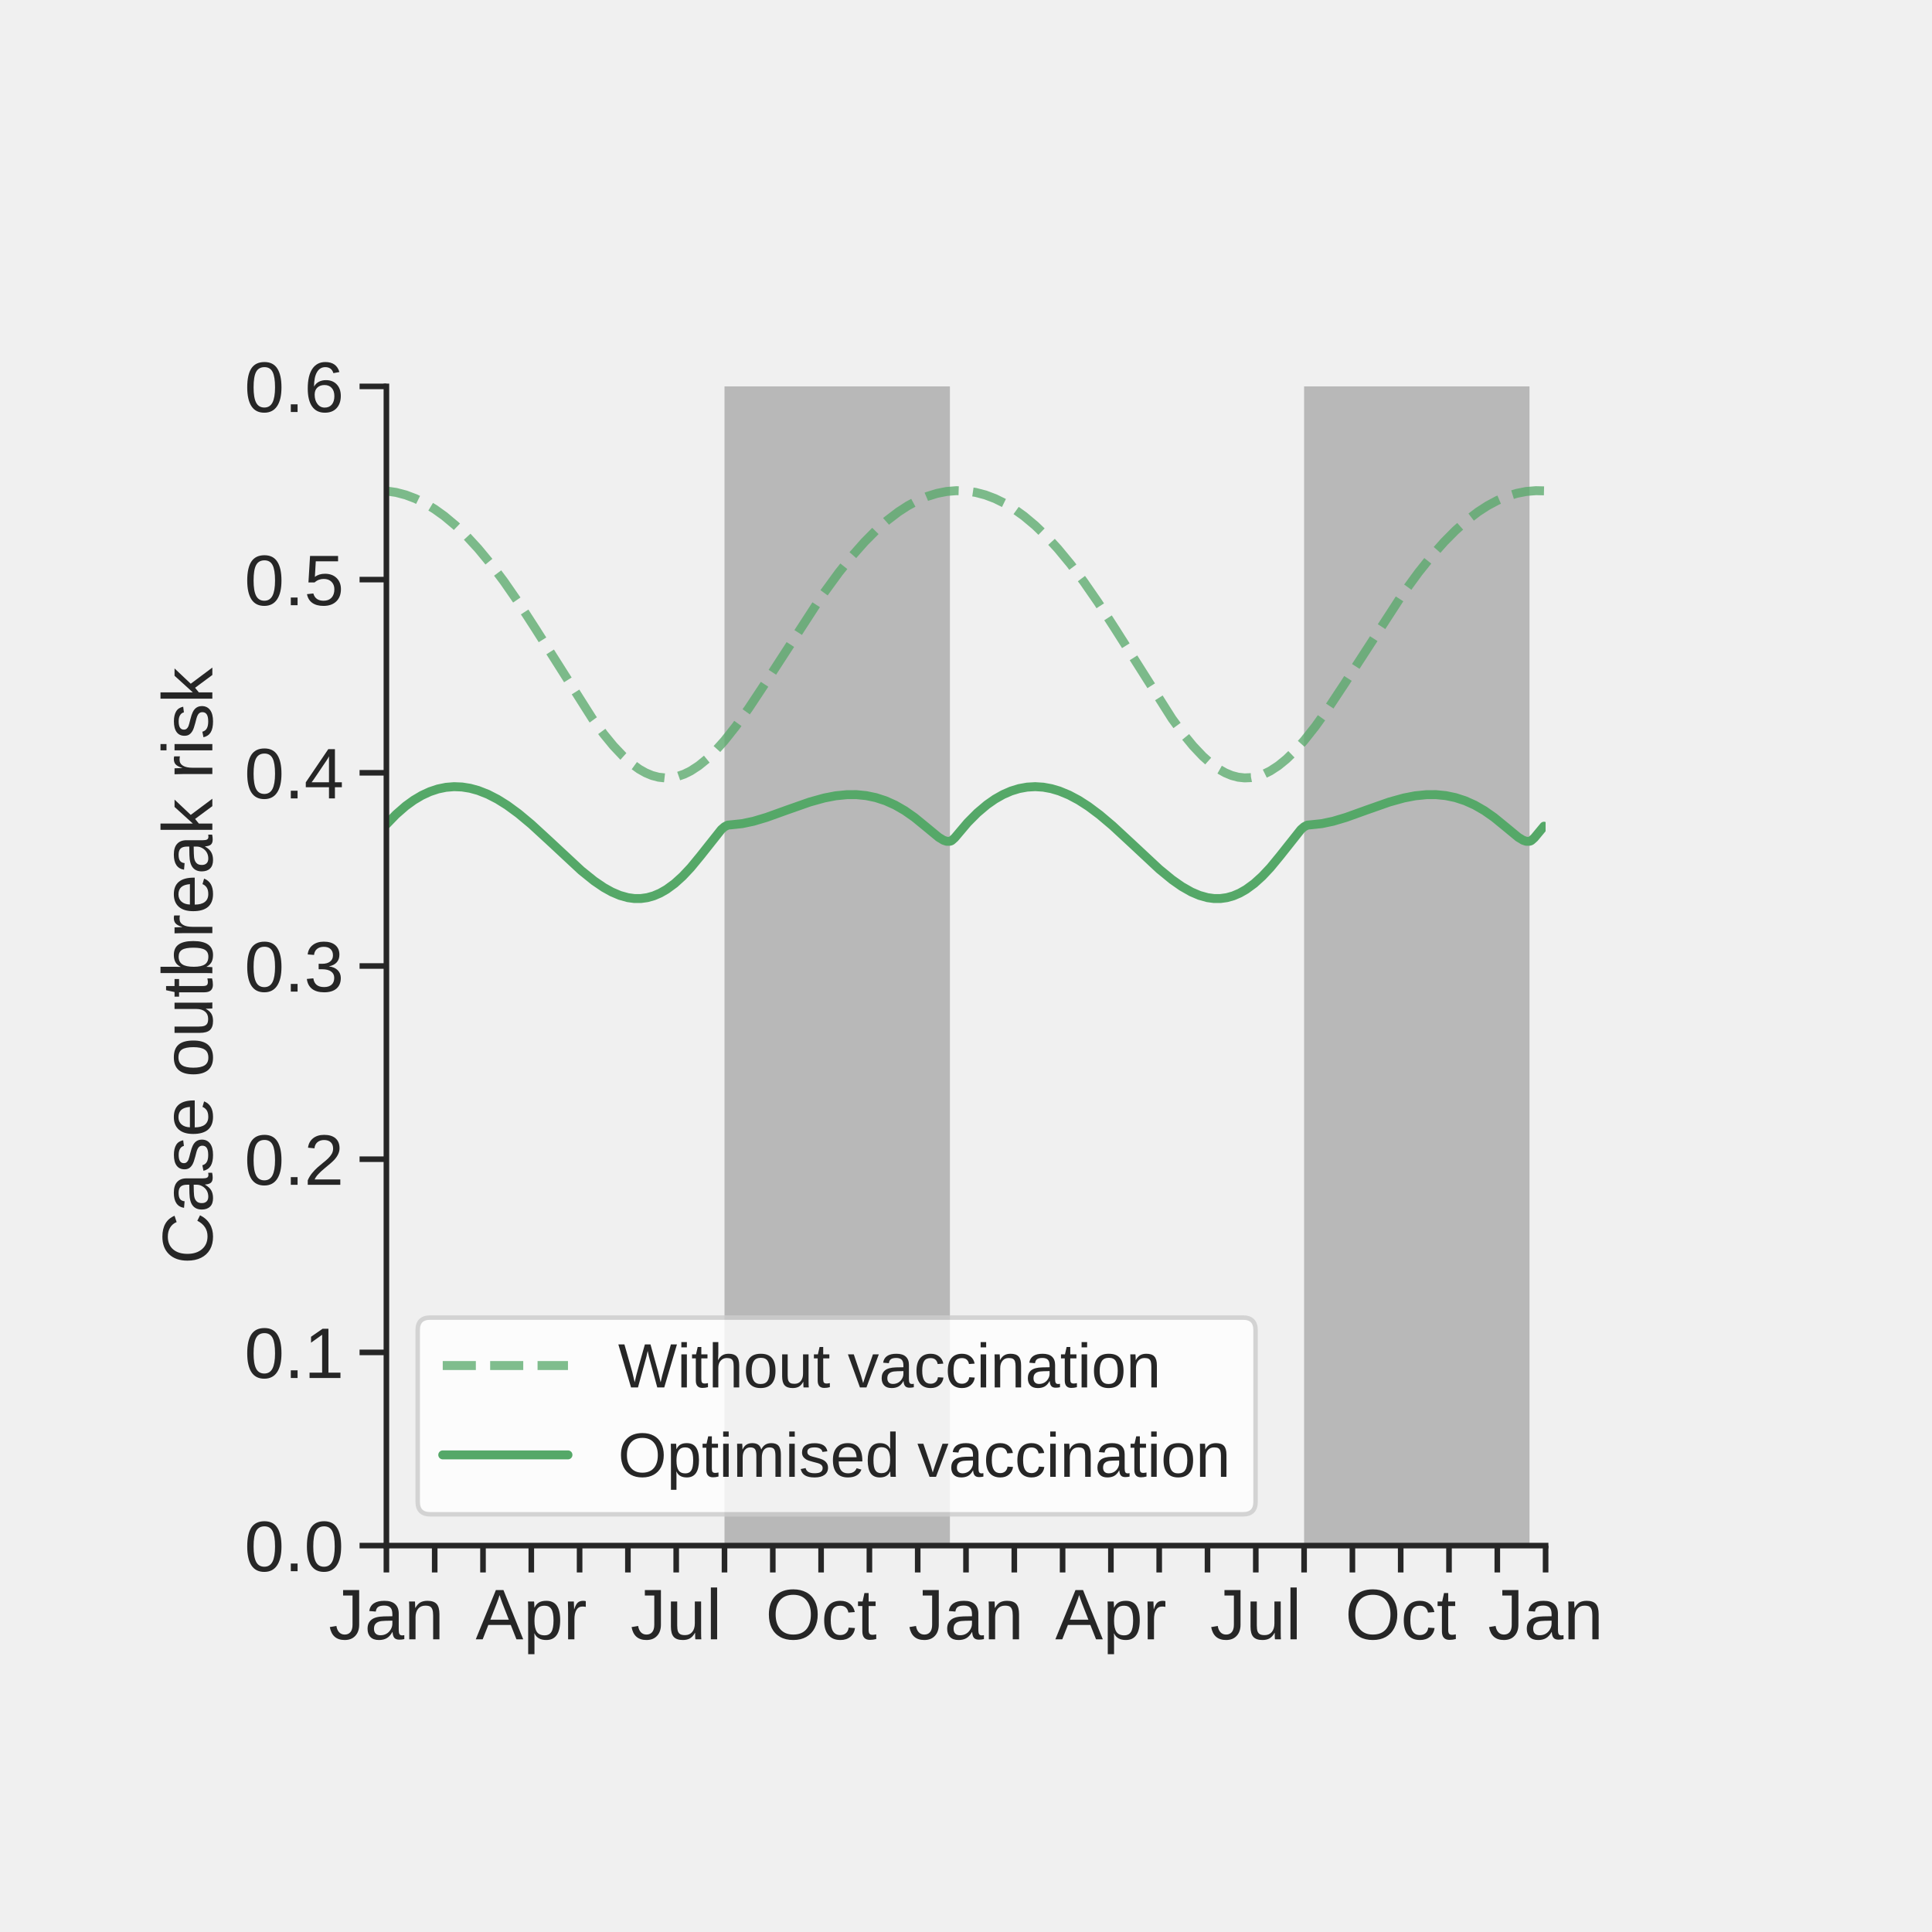
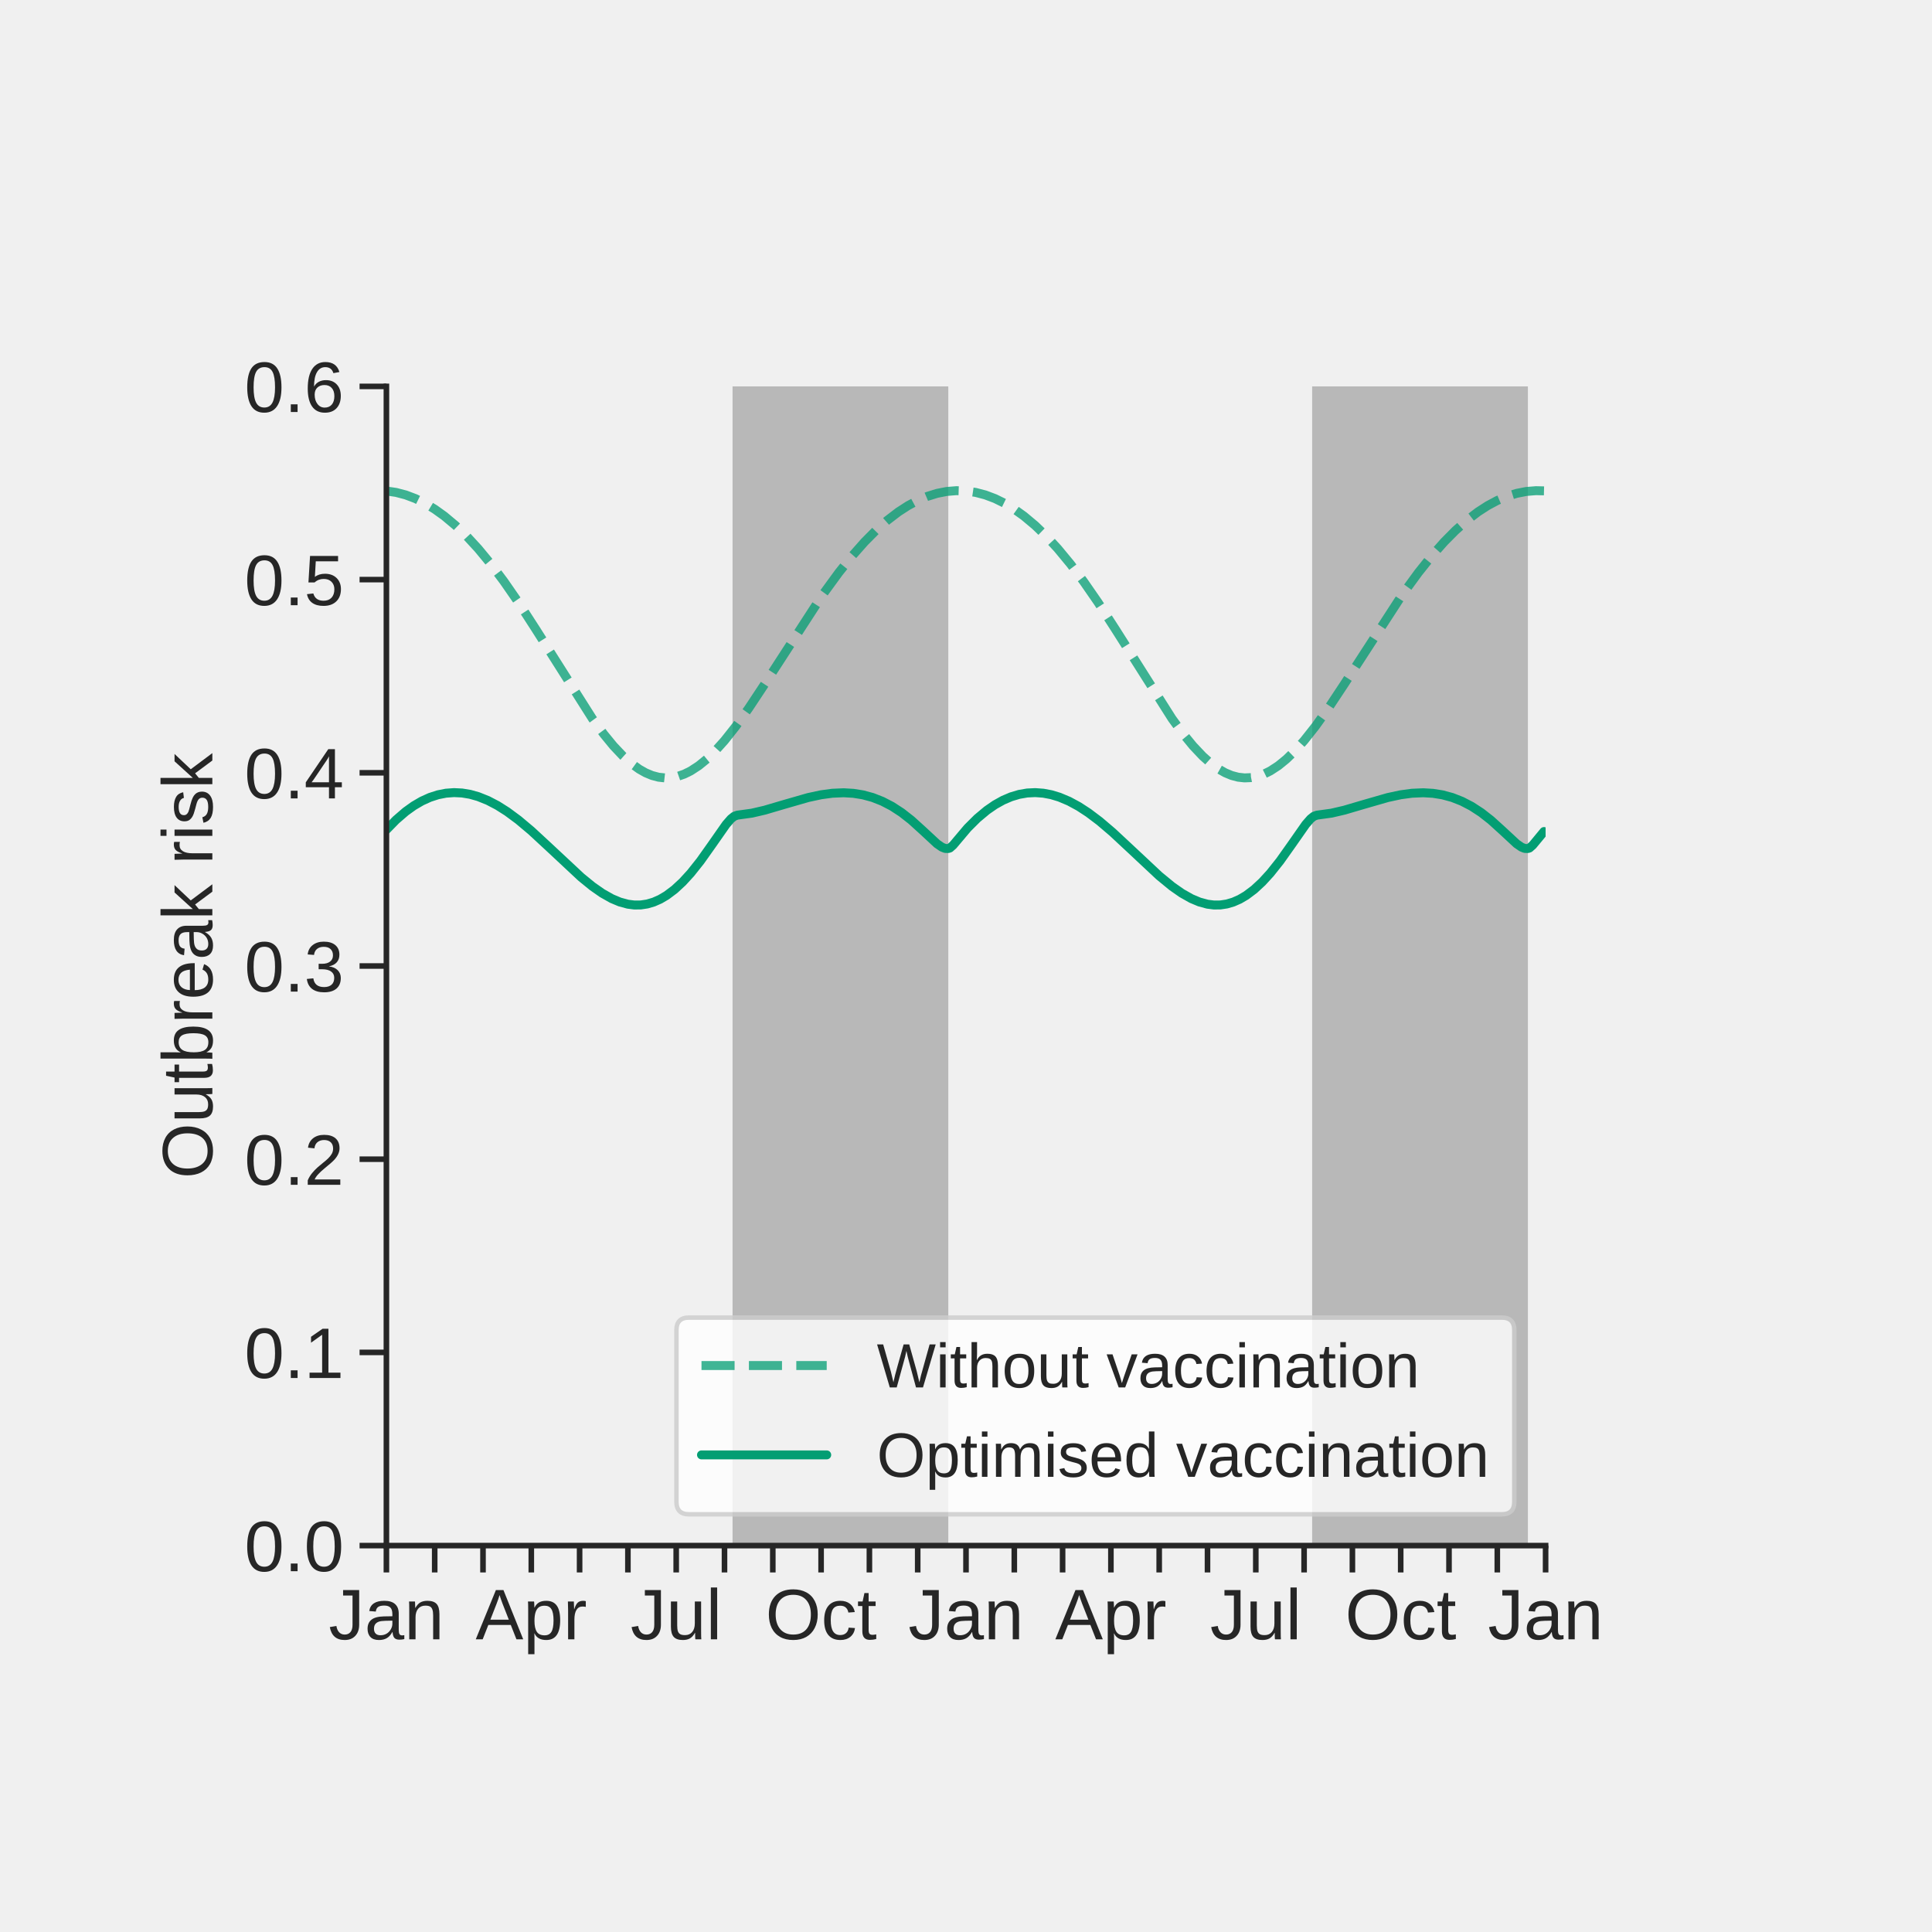
<svg xmlns="http://www.w3.org/2000/svg" xmlns:xlink="http://www.w3.org/1999/xlink" width="432pt" height="432pt" viewBox="0 0 432 432" version="1.1">
  <defs>
    <style type="text/css">*{stroke-linejoin: round; stroke-linecap: butt}</style>
  </defs>
  <g id="figure_1">
    <g id="patch_1">
      <path d="M 0 432  L 432 432  L 432 0  L 0 0  L 0 432  z " style="fill: none" />
    </g>
    <g id="axes_1">
      <g id="patch_2">
        <path d="M 86.4 345.6  L 345.6 345.6  L 345.6 86.4  L 86.4 86.4  L 86.4 345.6  z " style="fill: none" />
      </g>
      <g id="matplotlib.axis_1">
        <g id="xtick_1">
          <g id="line2d_1">
            <defs>
-               <path id="m6e9fe9c6b8" d="M 0 0  L 0 6  " style="stroke: #262626; stroke-width: 1.25" />
+               <path id="m1712a929dd" d="M 0 0  L 0 6  " style="stroke: #262626; stroke-width: 1.25" />
            </defs>
            <g>
-               <use xlink:href="#m6e9fe9c6b8" x="86.4" y="345.6" style="fill: #262626; stroke: #262626; stroke-width: 1.25" />
+               <use xlink:href="#m1712a929dd" x="86.4" y="345.6" style="fill: #262626; stroke: #262626; stroke-width: 1.25" />
            </g>
          </g>
          <g id="text_1">
            <text style="fill: #262626; font: 16px 'Arial', 'DejaVu Sans', 'Liberation Sans', 'Bitstream Vera Sans', sans-serif; text-anchor: middle" x="86.4" y="366.553" transform="rotate(-0 86.4 366.5525)">Jan</text>
          </g>
        </g>
        <g id="xtick_2">
          <g id="line2d_2">
            <g>
-               <use xlink:href="#m6e9fe9c6b8" x="97.2" y="345.6" style="fill: #262626; stroke: #262626; stroke-width: 1.25" />
+               <use xlink:href="#m1712a929dd" x="97.2" y="345.6" style="fill: #262626; stroke: #262626; stroke-width: 1.25" />
            </g>
          </g>
        </g>
        <g id="xtick_3">
          <g id="line2d_3">
            <g>
-               <use xlink:href="#m6e9fe9c6b8" x="108" y="345.6" style="fill: #262626; stroke: #262626; stroke-width: 1.25" />
+               <use xlink:href="#m1712a929dd" x="108" y="345.6" style="fill: #262626; stroke: #262626; stroke-width: 1.25" />
            </g>
          </g>
        </g>
        <g id="xtick_4">
          <g id="line2d_4">
            <g>
-               <use xlink:href="#m6e9fe9c6b8" x="118.8" y="345.6" style="fill: #262626; stroke: #262626; stroke-width: 1.25" />
+               <use xlink:href="#m1712a929dd" x="118.8" y="345.6" style="fill: #262626; stroke: #262626; stroke-width: 1.25" />
            </g>
          </g>
          <g id="text_2">
            <text style="fill: #262626; font: 16px 'Arial', 'DejaVu Sans', 'Liberation Sans', 'Bitstream Vera Sans', sans-serif; text-anchor: middle" x="118.8" y="366.553" transform="rotate(-0 118.8 366.5525)">Apr</text>
          </g>
        </g>
        <g id="xtick_5">
          <g id="line2d_5">
            <g>
-               <use xlink:href="#m6e9fe9c6b8" x="129.6" y="345.6" style="fill: #262626; stroke: #262626; stroke-width: 1.25" />
+               <use xlink:href="#m1712a929dd" x="129.6" y="345.6" style="fill: #262626; stroke: #262626; stroke-width: 1.25" />
            </g>
          </g>
        </g>
        <g id="xtick_6">
          <g id="line2d_6">
            <g>
-               <use xlink:href="#m6e9fe9c6b8" x="140.4" y="345.6" style="fill: #262626; stroke: #262626; stroke-width: 1.25" />
+               <use xlink:href="#m1712a929dd" x="140.4" y="345.6" style="fill: #262626; stroke: #262626; stroke-width: 1.25" />
            </g>
          </g>
        </g>
        <g id="xtick_7">
          <g id="line2d_7">
            <g>
-               <use xlink:href="#m6e9fe9c6b8" x="151.2" y="345.6" style="fill: #262626; stroke: #262626; stroke-width: 1.25" />
+               <use xlink:href="#m1712a929dd" x="151.2" y="345.6" style="fill: #262626; stroke: #262626; stroke-width: 1.25" />
            </g>
          </g>
          <g id="text_3">
            <text style="fill: #262626; font: 16px 'Arial', 'DejaVu Sans', 'Liberation Sans', 'Bitstream Vera Sans', sans-serif; text-anchor: middle" x="151.2" y="366.553" transform="rotate(-0 151.2 366.5525)">Jul</text>
          </g>
        </g>
        <g id="xtick_8">
          <g id="line2d_8">
            <g>
-               <use xlink:href="#m6e9fe9c6b8" x="162" y="345.6" style="fill: #262626; stroke: #262626; stroke-width: 1.25" />
+               <use xlink:href="#m1712a929dd" x="162" y="345.6" style="fill: #262626; stroke: #262626; stroke-width: 1.25" />
            </g>
          </g>
        </g>
        <g id="xtick_9">
          <g id="line2d_9">
            <g>
-               <use xlink:href="#m6e9fe9c6b8" x="172.8" y="345.6" style="fill: #262626; stroke: #262626; stroke-width: 1.25" />
+               <use xlink:href="#m1712a929dd" x="172.8" y="345.6" style="fill: #262626; stroke: #262626; stroke-width: 1.25" />
            </g>
          </g>
        </g>
        <g id="xtick_10">
          <g id="line2d_10">
            <g>
-               <use xlink:href="#m6e9fe9c6b8" x="183.6" y="345.6" style="fill: #262626; stroke: #262626; stroke-width: 1.25" />
+               <use xlink:href="#m1712a929dd" x="183.6" y="345.6" style="fill: #262626; stroke: #262626; stroke-width: 1.25" />
            </g>
          </g>
          <g id="text_4">
            <text style="fill: #262626; font: 16px 'Arial', 'DejaVu Sans', 'Liberation Sans', 'Bitstream Vera Sans', sans-serif; text-anchor: middle" x="183.6" y="366.553" transform="rotate(-0 183.6 366.5525)">Oct</text>
          </g>
        </g>
        <g id="xtick_11">
          <g id="line2d_11">
            <g>
-               <use xlink:href="#m6e9fe9c6b8" x="194.4" y="345.6" style="fill: #262626; stroke: #262626; stroke-width: 1.25" />
+               <use xlink:href="#m1712a929dd" x="194.4" y="345.6" style="fill: #262626; stroke: #262626; stroke-width: 1.25" />
            </g>
          </g>
        </g>
        <g id="xtick_12">
          <g id="line2d_12">
            <g>
-               <use xlink:href="#m6e9fe9c6b8" x="205.2" y="345.6" style="fill: #262626; stroke: #262626; stroke-width: 1.25" />
+               <use xlink:href="#m1712a929dd" x="205.2" y="345.6" style="fill: #262626; stroke: #262626; stroke-width: 1.25" />
            </g>
          </g>
        </g>
        <g id="xtick_13">
          <g id="line2d_13">
            <g>
-               <use xlink:href="#m6e9fe9c6b8" x="216" y="345.6" style="fill: #262626; stroke: #262626; stroke-width: 1.25" />
+               <use xlink:href="#m1712a929dd" x="216" y="345.6" style="fill: #262626; stroke: #262626; stroke-width: 1.25" />
            </g>
          </g>
          <g id="text_5">
            <text style="fill: #262626; font: 16px 'Arial', 'DejaVu Sans', 'Liberation Sans', 'Bitstream Vera Sans', sans-serif; text-anchor: middle" x="216" y="366.553" transform="rotate(-0 216 366.5525)">Jan</text>
          </g>
        </g>
        <g id="xtick_14">
          <g id="line2d_14">
            <g>
-               <use xlink:href="#m6e9fe9c6b8" x="226.8" y="345.6" style="fill: #262626; stroke: #262626; stroke-width: 1.25" />
+               <use xlink:href="#m1712a929dd" x="226.8" y="345.6" style="fill: #262626; stroke: #262626; stroke-width: 1.25" />
            </g>
          </g>
        </g>
        <g id="xtick_15">
          <g id="line2d_15">
            <g>
-               <use xlink:href="#m6e9fe9c6b8" x="237.6" y="345.6" style="fill: #262626; stroke: #262626; stroke-width: 1.25" />
+               <use xlink:href="#m1712a929dd" x="237.6" y="345.6" style="fill: #262626; stroke: #262626; stroke-width: 1.25" />
            </g>
          </g>
        </g>
        <g id="xtick_16">
          <g id="line2d_16">
            <g>
-               <use xlink:href="#m6e9fe9c6b8" x="248.4" y="345.6" style="fill: #262626; stroke: #262626; stroke-width: 1.25" />
+               <use xlink:href="#m1712a929dd" x="248.4" y="345.6" style="fill: #262626; stroke: #262626; stroke-width: 1.25" />
            </g>
          </g>
          <g id="text_6">
            <text style="fill: #262626; font: 16px 'Arial', 'DejaVu Sans', 'Liberation Sans', 'Bitstream Vera Sans', sans-serif; text-anchor: middle" x="248.4" y="366.553" transform="rotate(-0 248.4 366.5525)">Apr</text>
          </g>
        </g>
        <g id="xtick_17">
          <g id="line2d_17">
            <g>
-               <use xlink:href="#m6e9fe9c6b8" x="259.2" y="345.6" style="fill: #262626; stroke: #262626; stroke-width: 1.25" />
+               <use xlink:href="#m1712a929dd" x="259.2" y="345.6" style="fill: #262626; stroke: #262626; stroke-width: 1.25" />
            </g>
          </g>
        </g>
        <g id="xtick_18">
          <g id="line2d_18">
            <g>
-               <use xlink:href="#m6e9fe9c6b8" x="270" y="345.6" style="fill: #262626; stroke: #262626; stroke-width: 1.25" />
+               <use xlink:href="#m1712a929dd" x="270" y="345.6" style="fill: #262626; stroke: #262626; stroke-width: 1.25" />
            </g>
          </g>
        </g>
        <g id="xtick_19">
          <g id="line2d_19">
            <g>
-               <use xlink:href="#m6e9fe9c6b8" x="280.8" y="345.6" style="fill: #262626; stroke: #262626; stroke-width: 1.25" />
+               <use xlink:href="#m1712a929dd" x="280.8" y="345.6" style="fill: #262626; stroke: #262626; stroke-width: 1.25" />
            </g>
          </g>
          <g id="text_7">
            <text style="fill: #262626; font: 16px 'Arial', 'DejaVu Sans', 'Liberation Sans', 'Bitstream Vera Sans', sans-serif; text-anchor: middle" x="280.8" y="366.553" transform="rotate(-0 280.8 366.5525)">Jul</text>
          </g>
        </g>
        <g id="xtick_20">
          <g id="line2d_20">
            <g>
-               <use xlink:href="#m6e9fe9c6b8" x="291.6" y="345.6" style="fill: #262626; stroke: #262626; stroke-width: 1.25" />
+               <use xlink:href="#m1712a929dd" x="291.6" y="345.6" style="fill: #262626; stroke: #262626; stroke-width: 1.25" />
            </g>
          </g>
        </g>
        <g id="xtick_21">
          <g id="line2d_21">
            <g>
-               <use xlink:href="#m6e9fe9c6b8" x="302.4" y="345.6" style="fill: #262626; stroke: #262626; stroke-width: 1.25" />
+               <use xlink:href="#m1712a929dd" x="302.4" y="345.6" style="fill: #262626; stroke: #262626; stroke-width: 1.25" />
            </g>
          </g>
        </g>
        <g id="xtick_22">
          <g id="line2d_22">
            <g>
-               <use xlink:href="#m6e9fe9c6b8" x="313.2" y="345.6" style="fill: #262626; stroke: #262626; stroke-width: 1.25" />
+               <use xlink:href="#m1712a929dd" x="313.2" y="345.6" style="fill: #262626; stroke: #262626; stroke-width: 1.25" />
            </g>
          </g>
          <g id="text_8">
            <text style="fill: #262626; font: 16px 'Arial', 'DejaVu Sans', 'Liberation Sans', 'Bitstream Vera Sans', sans-serif; text-anchor: middle" x="313.2" y="366.553" transform="rotate(-0 313.2 366.5525)">Oct</text>
          </g>
        </g>
        <g id="xtick_23">
          <g id="line2d_23">
            <g>
-               <use xlink:href="#m6e9fe9c6b8" x="324" y="345.6" style="fill: #262626; stroke: #262626; stroke-width: 1.25" />
+               <use xlink:href="#m1712a929dd" x="324" y="345.6" style="fill: #262626; stroke: #262626; stroke-width: 1.25" />
            </g>
          </g>
        </g>
        <g id="xtick_24">
          <g id="line2d_24">
            <g>
-               <use xlink:href="#m6e9fe9c6b8" x="334.8" y="345.6" style="fill: #262626; stroke: #262626; stroke-width: 1.25" />
+               <use xlink:href="#m1712a929dd" x="334.8" y="345.6" style="fill: #262626; stroke: #262626; stroke-width: 1.25" />
            </g>
          </g>
        </g>
        <g id="xtick_25">
          <g id="line2d_25">
            <g>
-               <use xlink:href="#m6e9fe9c6b8" x="345.6" y="345.6" style="fill: #262626; stroke: #262626; stroke-width: 1.25" />
+               <use xlink:href="#m1712a929dd" x="345.6" y="345.6" style="fill: #262626; stroke: #262626; stroke-width: 1.25" />
            </g>
          </g>
          <g id="text_9">
            <text style="fill: #262626; font: 16px 'Arial', 'DejaVu Sans', 'Liberation Sans', 'Bitstream Vera Sans', sans-serif; text-anchor: middle" x="345.6" y="366.553" transform="rotate(-0 345.6 366.5525)">Jan</text>
          </g>
        </g>
        <g id="text_10">
          <text style="fill: #262626; font: 16px 'Arial', 'DejaVu Sans', 'Liberation Sans', 'Bitstream Vera Sans', sans-serif; text-anchor: middle" x="216" y="385.185" transform="rotate(-0 216 385.185)"> </text>
        </g>
      </g>
      <g id="matplotlib.axis_2">
        <g id="ytick_1">
          <g id="line2d_26">
            <defs>
-               <path id="m13604e9f23" d="M 0 0  L -6 0  " style="stroke: #262626; stroke-width: 1.25" />
+               <path id="mb33ba756ac" d="M 0 0  L -6 0  " style="stroke: #262626; stroke-width: 1.25" />
            </defs>
            <g>
-               <use xlink:href="#m13604e9f23" x="86.4" y="345.6" style="fill: #262626; stroke: #262626; stroke-width: 1.25" />
+               <use xlink:href="#mb33ba756ac" x="86.4" y="345.6" style="fill: #262626; stroke: #262626; stroke-width: 1.25" />
            </g>
          </g>
          <g id="text_11">
            <text style="fill: #262626; font: 16px 'Arial', 'DejaVu Sans', 'Liberation Sans', 'Bitstream Vera Sans', sans-serif; text-anchor: end" x="76.9" y="351.326" transform="rotate(-0 76.9 351.3263)">0.0</text>
          </g>
        </g>
        <g id="ytick_2">
          <g id="line2d_27">
            <g>
-               <use xlink:href="#m13604e9f23" x="86.4" y="302.4" style="fill: #262626; stroke: #262626; stroke-width: 1.25" />
+               <use xlink:href="#mb33ba756ac" x="86.4" y="302.4" style="fill: #262626; stroke: #262626; stroke-width: 1.25" />
            </g>
          </g>
          <g id="text_12">
            <text style="fill: #262626; font: 16px 'Arial', 'DejaVu Sans', 'Liberation Sans', 'Bitstream Vera Sans', sans-serif; text-anchor: end" x="76.9" y="308.126" transform="rotate(-0 76.9 308.1263)">0.1</text>
          </g>
        </g>
        <g id="ytick_3">
          <g id="line2d_28">
            <g>
-               <use xlink:href="#m13604e9f23" x="86.4" y="259.2" style="fill: #262626; stroke: #262626; stroke-width: 1.25" />
+               <use xlink:href="#mb33ba756ac" x="86.4" y="259.2" style="fill: #262626; stroke: #262626; stroke-width: 1.25" />
            </g>
          </g>
          <g id="text_13">
            <text style="fill: #262626; font: 16px 'Arial', 'DejaVu Sans', 'Liberation Sans', 'Bitstream Vera Sans', sans-serif; text-anchor: end" x="76.9" y="264.926" transform="rotate(-0 76.9 264.9262)">0.2</text>
          </g>
        </g>
        <g id="ytick_4">
          <g id="line2d_29">
            <g>
-               <use xlink:href="#m13604e9f23" x="86.4" y="216" style="fill: #262626; stroke: #262626; stroke-width: 1.25" />
+               <use xlink:href="#mb33ba756ac" x="86.4" y="216" style="fill: #262626; stroke: #262626; stroke-width: 1.25" />
            </g>
          </g>
          <g id="text_14">
            <text style="fill: #262626; font: 16px 'Arial', 'DejaVu Sans', 'Liberation Sans', 'Bitstream Vera Sans', sans-serif; text-anchor: end" x="76.9" y="221.726" transform="rotate(-0 76.9 221.7262)">0.3</text>
          </g>
        </g>
        <g id="ytick_5">
          <g id="line2d_30">
            <g>
-               <use xlink:href="#m13604e9f23" x="86.4" y="172.8" style="fill: #262626; stroke: #262626; stroke-width: 1.25" />
+               <use xlink:href="#mb33ba756ac" x="86.4" y="172.8" style="fill: #262626; stroke: #262626; stroke-width: 1.25" />
            </g>
          </g>
          <g id="text_15">
            <text style="fill: #262626; font: 16px 'Arial', 'DejaVu Sans', 'Liberation Sans', 'Bitstream Vera Sans', sans-serif; text-anchor: end" x="76.9" y="178.526" transform="rotate(-0 76.9 178.5263)">0.4</text>
          </g>
        </g>
        <g id="ytick_6">
          <g id="line2d_31">
            <g>
-               <use xlink:href="#m13604e9f23" x="86.4" y="129.6" style="fill: #262626; stroke: #262626; stroke-width: 1.25" />
+               <use xlink:href="#mb33ba756ac" x="86.4" y="129.6" style="fill: #262626; stroke: #262626; stroke-width: 1.25" />
            </g>
          </g>
          <g id="text_16">
            <text style="fill: #262626; font: 16px 'Arial', 'DejaVu Sans', 'Liberation Sans', 'Bitstream Vera Sans', sans-serif; text-anchor: end" x="76.9" y="135.326" transform="rotate(-0 76.9 135.3262)">0.5</text>
          </g>
        </g>
        <g id="ytick_7">
          <g id="line2d_32">
            <g>
-               <use xlink:href="#m13604e9f23" x="86.4" y="86.4" style="fill: #262626; stroke: #262626; stroke-width: 1.25" />
+               <use xlink:href="#mb33ba756ac" x="86.4" y="86.4" style="fill: #262626; stroke: #262626; stroke-width: 1.25" />
            </g>
          </g>
          <g id="text_17">
            <text style="fill: #262626; font: 16px 'Arial', 'DejaVu Sans', 'Liberation Sans', 'Bitstream Vera Sans', sans-serif; text-anchor: end" x="76.9" y="92.126" transform="rotate(-0 76.9 92.12625)">0.6</text>
          </g>
        </g>
        <g id="text_18">
-           <text style="fill: #262626; font: 16px 'Arial', 'DejaVu Sans', 'Liberation Sans', 'Bitstream Vera Sans', sans-serif; text-anchor: middle" x="47.48" y="216" transform="rotate(-90 47.48 216)">Case outbreak risk</text>
+           <text style="fill: #262626; font: 16px 'Arial', 'DejaVu Sans', 'Liberation Sans', 'Bitstream Vera Sans', sans-serif; text-anchor: middle" x="47.48" y="216" transform="rotate(-90 47.48 216)">Outbreak risk</text>
        </g>
      </g>
      <g id="PolyCollection_1">
        <defs>
-           <path id="mbfbc803ca5" d="M 212.4 -86.4  L 162 -86.4  L 162 -345.6  L 212.4 -345.6  L 212.4 -345.6  L 212.4 -86.4  z " />
+           <path id="m611f01e319" d="M 212.04 -86.4  L 163.8 -86.4  L 163.8 -345.6  L 212.04 -345.6  L 212.04 -345.6  L 212.04 -86.4  z " />
        </defs>
-         <g clip-path="url(#pdc385efa41)">
-           <use xlink:href="#mbfbc803ca5" x="0" y="432" style="fill: #808080; fill-opacity: 0.5" />
+         <g clip-path="url(#pec143a664e)">
+           <use xlink:href="#m611f01e319" x="0" y="432" style="fill: #808080; fill-opacity: 0.5" />
        </g>
      </g>
      <g id="PolyCollection_2">
        <defs>
-           <path id="m91f252b5d1" d="M 342 -86.4  L 291.6 -86.4  L 291.6 -345.6  L 342 -345.6  L 342 -345.6  L 342 -86.4  z " />
+           <path id="m0a5800918d" d="M 341.64 -86.4  L 293.4 -86.4  L 293.4 -345.6  L 341.64 -345.6  L 341.64 -345.6  L 341.64 -86.4  z " />
        </defs>
-         <g clip-path="url(#pdc385efa41)">
-           <use xlink:href="#m91f252b5d1" x="0" y="432" style="fill: #808080; fill-opacity: 0.5" />
+         <g clip-path="url(#pec143a664e)">
+           <use xlink:href="#m0a5800918d" x="0" y="432" style="fill: #808080; fill-opacity: 0.5" />
        </g>
      </g>
      <g id="line2d_33">
-         <path d="M 86.4 109.786  L 88.56 110.104  L 90.72 110.67  L 92.88 111.484  L 95.04 112.545  L 97.2 113.852  L 99.36 115.402  L 101.88 117.513  L 104.4 119.944  L 106.92 122.681  L 109.8 126.167  L 112.68 130.004  L 115.92 134.687  L 119.88 140.818  L 132.48 160.712  L 135 164.15  L 137.16 166.784  L 139.32 169.073  L 141.12 170.679  L 142.92 171.984  L 144.36 172.798  L 145.8 173.399  L 147.24 173.781  L 148.68 173.94  L 150.12 173.877  L 151.56 173.593  L 153 173.093  L 154.44 172.381  L 156.24 171.209  L 158.04 169.742  L 159.84 168.003  L 162 165.598  L 164.52 162.415  L 167.4 158.386  L 171 152.949  L 183.96 132.962  L 187.56 128.025  L 190.44 124.422  L 193.32 121.166  L 195.84 118.625  L 198.36 116.386  L 200.88 114.459  L 203.04 113.063  L 205.2 111.905  L 207.36 110.99  L 209.52 110.319  L 211.68 109.894  L 213.84 109.716  L 216 109.786  L 218.16 110.104  L 220.32 110.67  L 222.48 111.484  L 224.64 112.545  L 226.8 113.852  L 228.96 115.402  L 231.48 117.513  L 234 119.944  L 236.52 122.681  L 239.4 126.167  L 242.28 130.004  L 245.52 134.687  L 249.48 140.818  L 262.08 160.712  L 264.6 164.15  L 266.76 166.784  L 268.92 169.073  L 270.72 170.679  L 272.52 171.984  L 273.96 172.798  L 275.4 173.399  L 276.84 173.781  L 278.28 173.94  L 279.72 173.877  L 281.16 173.593  L 282.6 173.093  L 284.04 172.381  L 285.84 171.209  L 287.64 169.742  L 289.44 168.003  L 291.6 165.598  L 294.12 162.415  L 297 158.386  L 300.6 152.949  L 313.56 132.962  L 317.16 128.025  L 320.04 124.422  L 322.92 121.166  L 325.44 118.625  L 327.96 116.386  L 330.48 114.459  L 332.64 113.063  L 334.8 111.905  L 336.96 110.99  L 339.12 110.319  L 341.28 109.894  L 343.44 109.716  L 345.24 109.757  L 345.24 109.757  " clip-path="url(#pdc385efa41)" style="fill: none; stroke-dasharray: 7.4,3.2; stroke-dashoffset: 0; stroke: #55a868; stroke-opacity: 0.75; stroke-width: 2" />
+         <path d="M 86.4 109.786  L 88.56 110.104  L 90.72 110.67  L 92.88 111.484  L 95.04 112.545  L 97.2 113.852  L 99.36 115.402  L 101.88 117.513  L 104.4 119.944  L 106.92 122.681  L 109.8 126.167  L 112.68 130.004  L 115.92 134.687  L 119.88 140.818  L 132.48 160.712  L 135 164.15  L 137.16 166.784  L 139.32 169.073  L 141.12 170.679  L 142.92 171.984  L 144.36 172.798  L 145.8 173.399  L 147.24 173.781  L 148.68 173.94  L 150.12 173.877  L 151.56 173.593  L 153 173.093  L 154.44 172.381  L 156.24 171.209  L 158.04 169.742  L 159.84 168.003  L 162 165.598  L 164.52 162.415  L 167.4 158.386  L 171 152.949  L 183.96 132.962  L 187.56 128.025  L 190.44 124.422  L 193.32 121.166  L 195.84 118.625  L 198.36 116.386  L 200.88 114.459  L 203.04 113.063  L 205.2 111.905  L 207.36 110.99  L 209.52 110.319  L 211.68 109.894  L 213.84 109.716  L 216 109.786  L 218.16 110.104  L 220.32 110.67  L 222.48 111.484  L 224.64 112.545  L 226.8 113.852  L 228.96 115.402  L 231.48 117.513  L 234 119.944  L 236.52 122.681  L 239.4 126.167  L 242.28 130.004  L 245.52 134.687  L 249.48 140.818  L 262.08 160.712  L 264.6 164.15  L 266.76 166.784  L 268.92 169.073  L 270.72 170.679  L 272.52 171.984  L 273.96 172.798  L 275.4 173.399  L 276.84 173.781  L 278.28 173.94  L 279.72 173.877  L 281.16 173.593  L 282.6 173.093  L 284.04 172.381  L 285.84 171.209  L 287.64 169.742  L 289.44 168.003  L 291.6 165.598  L 294.12 162.415  L 297 158.386  L 300.6 152.949  L 313.56 132.962  L 317.16 128.025  L 320.04 124.422  L 322.92 121.166  L 325.44 118.625  L 327.96 116.386  L 330.48 114.459  L 332.64 113.063  L 334.8 111.905  L 336.96 110.99  L 339.12 110.319  L 341.28 109.894  L 343.44 109.716  L 345.24 109.757  L 345.24 109.757  " clip-path="url(#pec143a664e)" style="fill: none; stroke-dasharray: 7.4,3.2; stroke-dashoffset: 0; stroke: #029e73; stroke-opacity: 0.75; stroke-width: 2" />
      </g>
      <g id="line2d_34">
-         <path d="M 86.4 184.335  L 88.56 182.105  L 90.72 180.221  L 92.52 178.916  L 94.32 177.848  L 96.12 177.016  L 97.92 176.417  L 99.72 176.047  L 101.52 175.901  L 103.32 175.974  L 105.12 176.261  L 106.92 176.752  L 109.08 177.6  L 111.24 178.712  L 113.4 180.064  L 115.92 181.911  L 118.8 184.312  L 122.76 187.952  L 129.96 194.653  L 132.84 196.974  L 135 198.445  L 136.8 199.448  L 138.6 200.215  L 140.4 200.718  L 141.84 200.914  L 143.28 200.917  L 144.72 200.719  L 146.16 200.315  L 147.6 199.702  L 149.04 198.88  L 150.84 197.563  L 152.64 195.935  L 154.44 194.019  L 156.6 191.396  L 161.28 185.499  L 162 184.874  L 162.72 184.5  L 163.8 184.398  L 165.96 184.166  L 168.48 183.637  L 171.36 182.78  L 176.04 181.097  L 181.08 179.327  L 184.32 178.43  L 186.84 177.944  L 189.36 177.691  L 191.52 177.686  L 193.68 177.9  L 195.84 178.349  L 198 179.052  L 200.16 180.021  L 202.32 181.265  L 204.48 182.78  L 207 184.837  L 209.88 187.215  L 210.96 187.872  L 211.68 188.118  L 212.4 188.114  L 212.76 187.98  L 213.48 187.343  L 216.36 183.939  L 218.52 181.767  L 220.68 179.941  L 222.48 178.683  L 224.28 177.663  L 226.08 176.878  L 227.88 176.325  L 229.68 176  L 231.48 175.898  L 233.28 176.015  L 235.08 176.343  L 236.88 176.875  L 239.04 177.768  L 241.2 178.921  L 243.36 180.311  L 245.88 182.196  L 248.76 184.629  L 252.72 188.294  L 259.2 194.34  L 262.08 196.704  L 264.24 198.219  L 266.4 199.448  L 268.2 200.215  L 270 200.718  L 271.44 200.914  L 272.88 200.917  L 274.32 200.719  L 275.76 200.315  L 277.2 199.702  L 278.64 198.88  L 280.44 197.563  L 282.24 195.935  L 284.04 194.019  L 286.2 191.396  L 290.88 185.499  L 291.6 184.874  L 292.32 184.5  L 293.4 184.398  L 295.56 184.166  L 298.08 183.637  L 300.96 182.78  L 305.64 181.097  L 310.68 179.327  L 313.92 178.43  L 316.44 177.944  L 318.96 177.691  L 321.12 177.686  L 323.28 177.9  L 325.44 178.349  L 327.6 179.052  L 329.76 180.021  L 331.92 181.265  L 334.08 182.78  L 336.6 184.837  L 339.48 187.215  L 340.56 187.872  L 341.28 188.118  L 342 188.114  L 342.36 187.98  L 343.08 187.343  L 345.24 184.741  L 345.24 184.741  " clip-path="url(#pdc385efa41)" style="fill: none; stroke: #55a868; stroke-width: 2; stroke-linecap: round" />
+         <path d="M 86.4 185.531  L 88.56 183.323  L 90.72 181.46  L 92.52 180.171  L 94.32 179.119  L 96.12 178.302  L 97.92 177.717  L 99.72 177.361  L 101.52 177.23  L 103.32 177.317  L 105.12 177.617  L 106.92 178.123  L 109.08 178.987  L 111.24 180.115  L 113.4 181.484  L 115.92 183.349  L 118.8 185.769  L 122.76 189.434  L 129.96 196.158  L 132.48 198.208  L 134.64 199.718  L 136.8 200.938  L 138.6 201.693  L 140.4 202.181  L 141.84 202.363  L 143.28 202.35  L 144.72 202.133  L 146.16 201.709  L 147.6 201.073  L 149.04 200.227  L 150.84 198.876  L 152.64 197.208  L 154.44 195.242  L 156.6 192.527  L 159.12 188.975  L 162.36 184.344  L 163.44 183.107  L 164.16 182.526  L 164.88 182.27  L 168.12 181.825  L 171 181.155  L 175.32 179.883  L 180.72 178.33  L 183.6 177.712  L 186.12 177.371  L 188.64 177.264  L 190.8 177.388  L 192.96 177.734  L 195.12 178.321  L 197.28 179.167  L 199.44 180.288  L 201.6 181.693  L 203.76 183.382  L 206.28 185.664  L 209.52 188.67  L 210.6 189.415  L 211.32 189.707  L 212.04 189.736  L 212.4 189.612  L 213.12 188.978  L 216.36 185.139  L 218.52 182.988  L 220.68 181.183  L 222.48 179.941  L 224.28 178.937  L 226.08 178.166  L 227.88 177.628  L 229.68 177.317  L 231.48 177.23  L 233.28 177.36  L 235.08 177.702  L 236.88 178.248  L 239.04 179.158  L 241.2 180.327  L 243.36 181.734  L 245.88 183.636  L 248.76 186.089  L 252.72 189.778  L 259.2 195.845  L 262.08 198.208  L 264.24 199.718  L 266.4 200.938  L 268.2 201.693  L 270 202.181  L 271.44 202.363  L 272.88 202.35  L 274.32 202.133  L 275.76 201.709  L 277.2 201.073  L 278.64 200.227  L 280.44 198.876  L 282.24 197.208  L 284.04 195.242  L 286.2 192.527  L 288.72 188.975  L 291.96 184.344  L 293.04 183.107  L 293.76 182.526  L 294.48 182.27  L 297.72 181.825  L 300.6 181.155  L 304.92 179.883  L 310.32 178.33  L 313.2 177.712  L 315.72 177.371  L 318.24 177.264  L 320.4 177.388  L 322.56 177.734  L 324.72 178.321  L 326.88 179.167  L 329.04 180.288  L 331.2 181.693  L 333.36 183.382  L 335.88 185.664  L 339.12 188.67  L 340.2 189.415  L 340.92 189.707  L 341.64 189.736  L 342 189.612  L 342.72 188.978  L 345.24 185.933  L 345.24 185.933  " clip-path="url(#pec143a664e)" style="fill: none; stroke: #029e73; stroke-width: 2; stroke-linecap: round" />
      </g>
      <g id="patch_3">
        <path d="M 86.4 345.6  L 86.4 86.4  " style="fill: none; stroke: #262626; stroke-width: 1.25; stroke-linejoin: miter; stroke-linecap: square" />
      </g>
      <g id="patch_4">
        <path d="M 86.4 345.6  L 345.6 345.6  " style="fill: none; stroke: #262626; stroke-width: 1.25; stroke-linejoin: miter; stroke-linecap: square" />
      </g>
      <g id="legend_1">
        <g id="patch_5">
-           <path d="M 96.2 338.6  L 277.944 338.6  Q 280.744 338.6 280.744 335.8  L 280.744 297.414  Q 280.744 294.614 277.944 294.614  L 96.2 294.614  Q 93.4 294.614 93.4 297.414  L 93.4 335.8  Q 93.4 338.6 96.2 338.6  z " style="fill: #ffffff; opacity: 0.8; stroke: #cccccc; stroke-linejoin: miter" />
+           <path d="M 154.056 338.6  L 335.8 338.6  Q 338.6 338.6 338.6 335.8  L 338.6 297.414  Q 338.6 294.614 335.8 294.614  L 154.056 294.614  Q 151.256 294.614 151.256 297.414  L 151.256 335.8  Q 151.256 338.6 154.056 338.6  z " style="fill: #ffffff; opacity: 0.8; stroke: #cccccc; stroke-linejoin: miter" />
        </g>
        <g id="line2d_35">
-           <path d="M 99 305.335  L 113 305.335  L 127 305.335  " style="fill: none; stroke-dasharray: 7.4,3.2; stroke-dashoffset: 0; stroke: #55a868; stroke-opacity: 0.75; stroke-width: 2" />
+           <path d="M 156.856 305.335  L 170.856 305.335  L 184.856 305.335  " style="fill: none; stroke-dasharray: 7.4,3.2; stroke-dashoffset: 0; stroke: #029e73; stroke-opacity: 0.75; stroke-width: 2" />
        </g>
        <g id="text_19">
-           <text style="fill: #262626; font: 14px 'Arial', 'DejaVu Sans', 'Liberation Sans', 'Bitstream Vera Sans', sans-serif; text-anchor: start" x="138.2" y="310.235" transform="rotate(-0 138.2 310.2347)">Without vaccination</text>
+           <text style="fill: #262626; font: 14px 'Arial', 'DejaVu Sans', 'Liberation Sans', 'Bitstream Vera Sans', sans-serif; text-anchor: start" x="196.056" y="310.235" transform="rotate(-0 196.0559 310.2347)">Without vaccination</text>
        </g>
        <g id="line2d_36">
-           <path d="M 99 325.317  L 113 325.317  L 127 325.317  " style="fill: none; stroke: #55a868; stroke-width: 2; stroke-linecap: round" />
+           <path d="M 156.856 325.317  L 170.856 325.317  L 184.856 325.317  " style="fill: none; stroke: #029e73; stroke-width: 2; stroke-linecap: round" />
        </g>
        <g id="text_20">
-           <text style="fill: #262626; font: 14px 'Arial', 'DejaVu Sans', 'Liberation Sans', 'Bitstream Vera Sans', sans-serif; text-anchor: start" x="138.2" y="330.217" transform="rotate(-0 138.2 330.2175)">Optimised vaccination</text>
+           <text style="fill: #262626; font: 14px 'Arial', 'DejaVu Sans', 'Liberation Sans', 'Bitstream Vera Sans', sans-serif; text-anchor: start" x="196.056" y="330.217" transform="rotate(-0 196.0559 330.2175)">Optimised vaccination</text>
        </g>
      </g>
    </g>
  </g>
  <defs>
-     <clipPath id="pdc385efa41">
+     <clipPath id="pec143a664e">
      <rect x="86.4" y="86.4" width="259.2" height="259.2" />
    </clipPath>
  </defs>
</svg>
